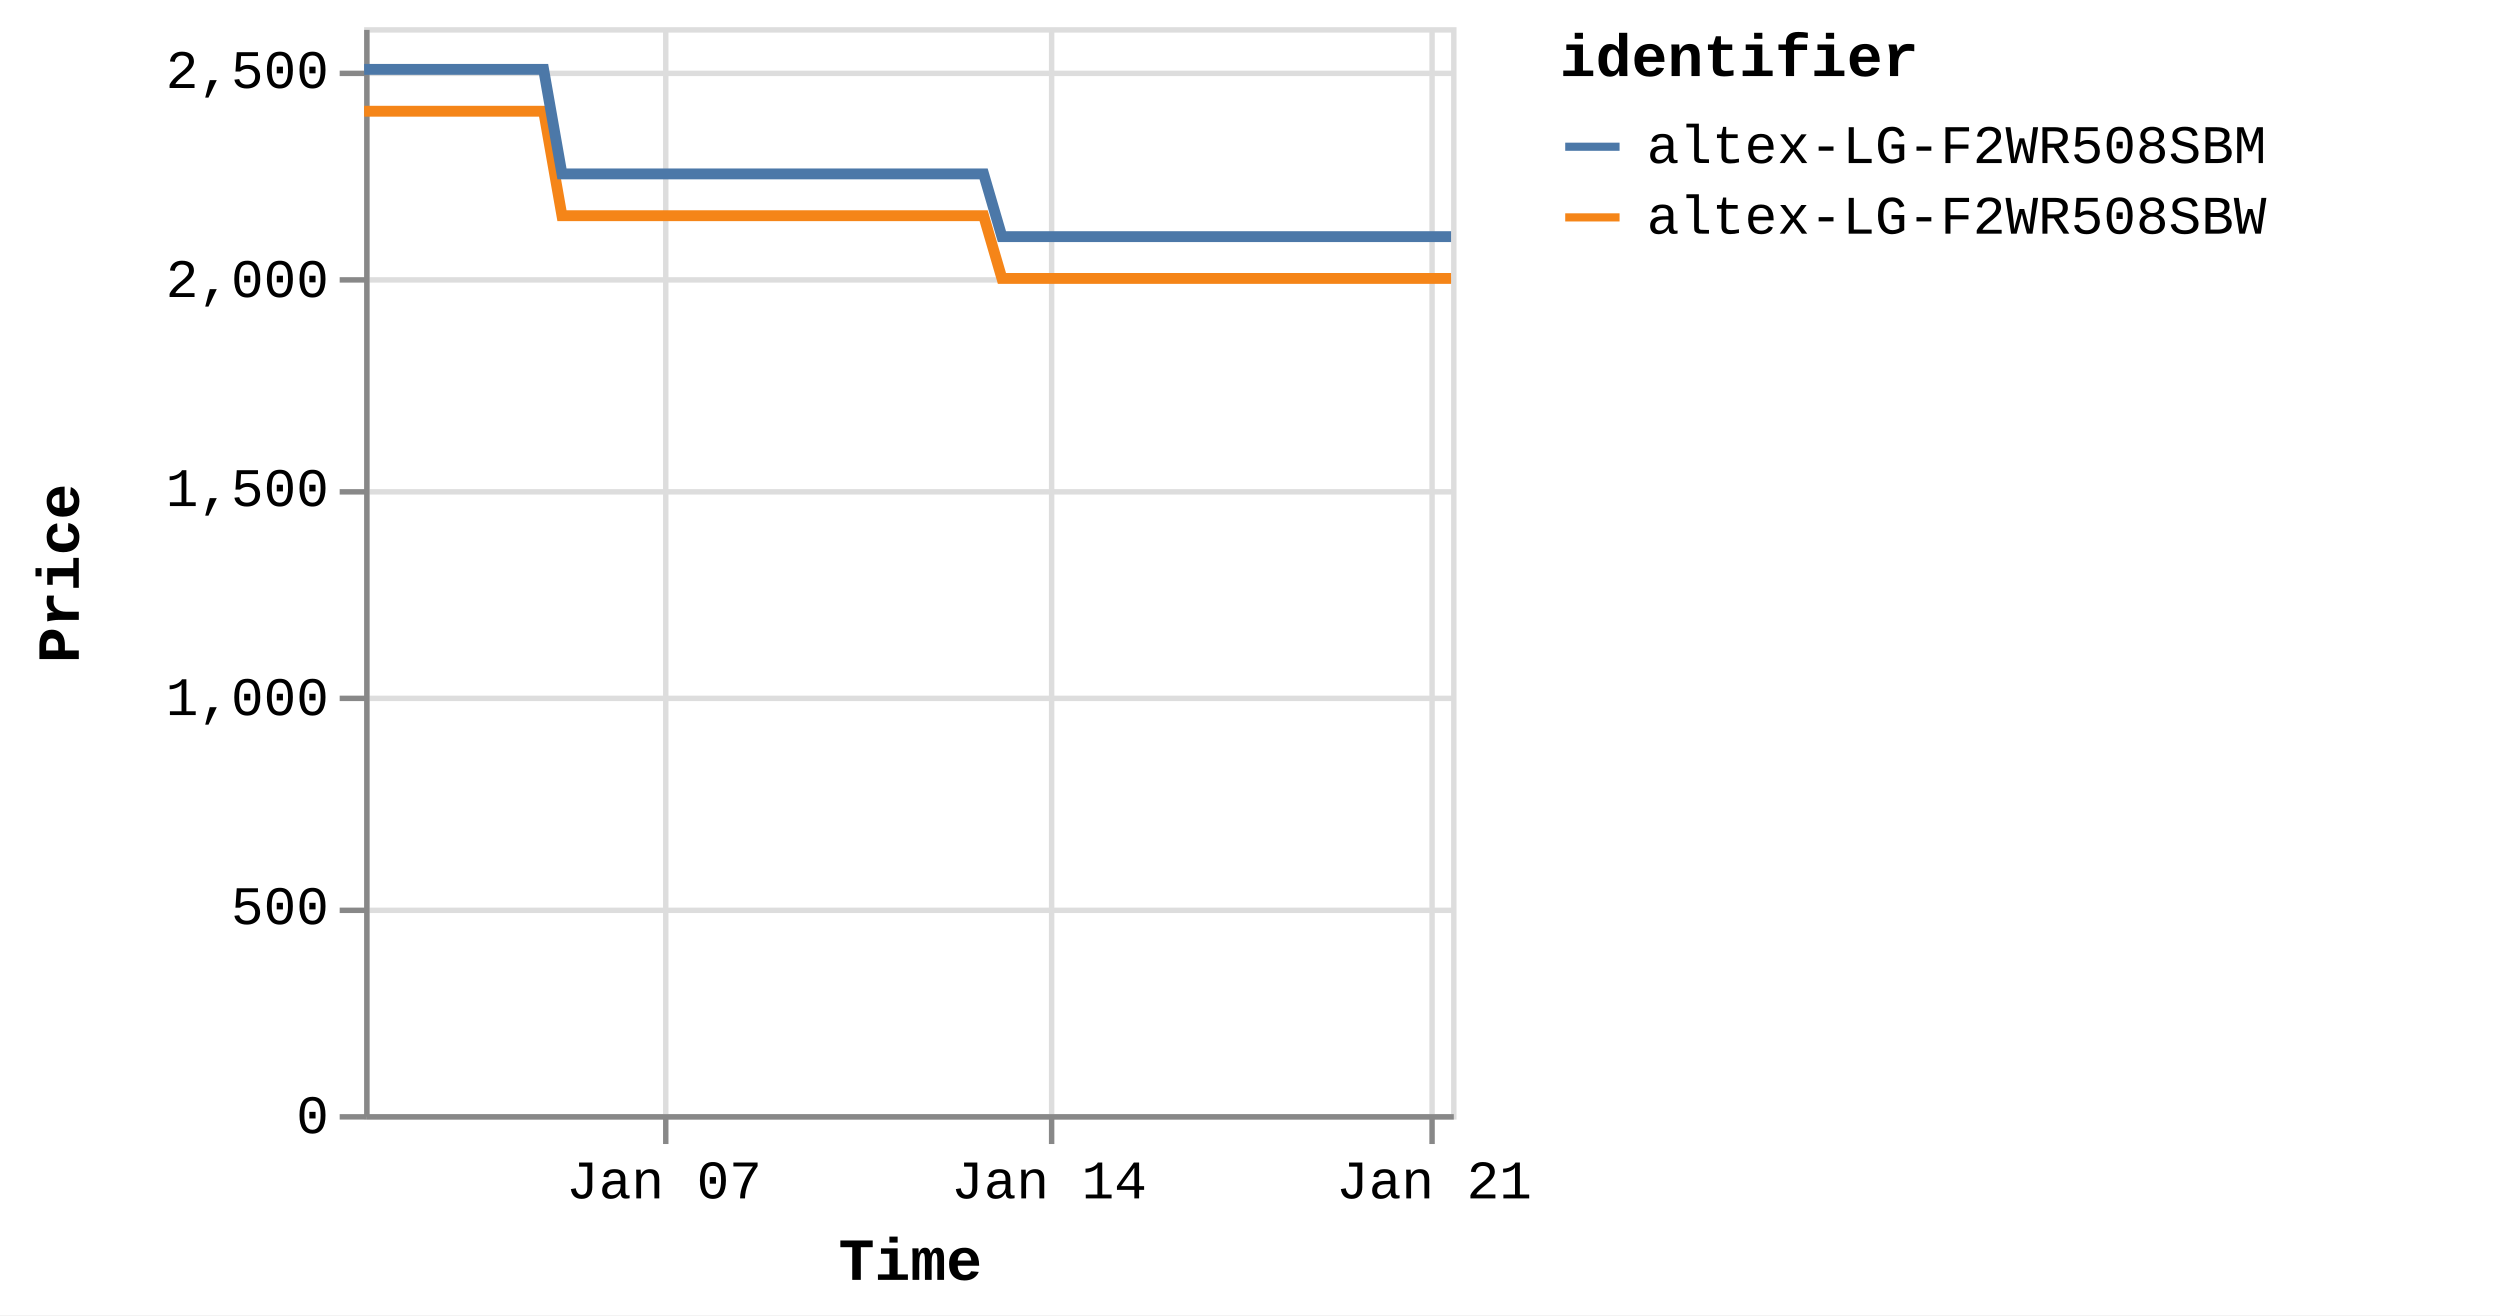
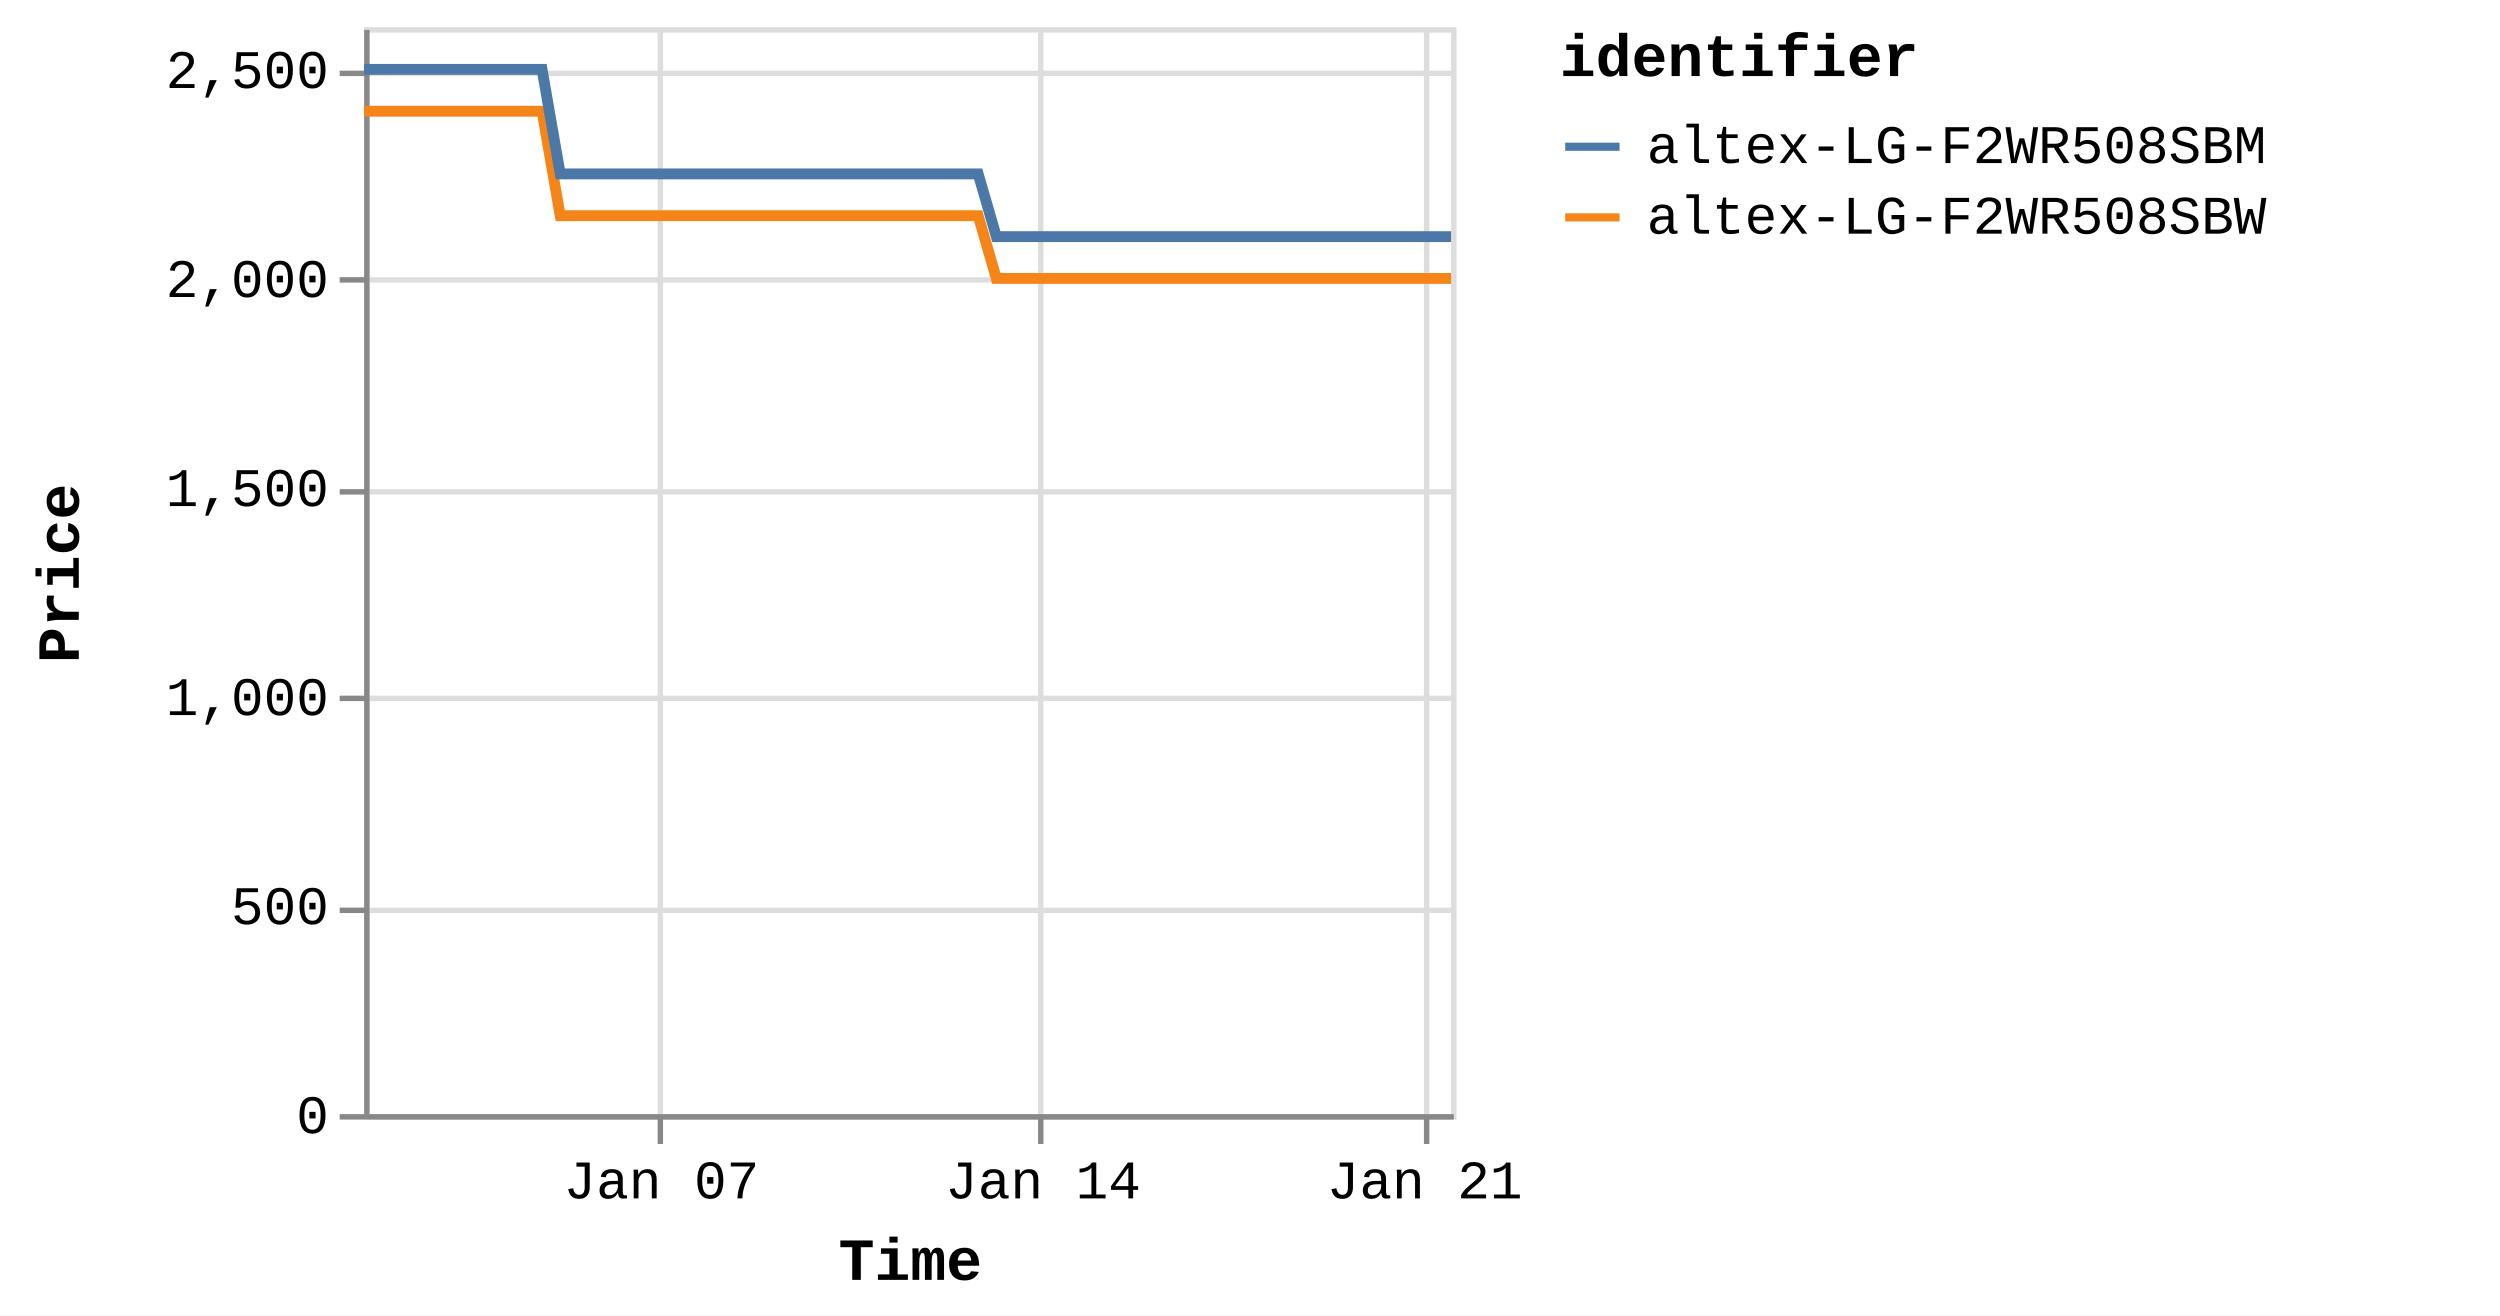
<svg xmlns="http://www.w3.org/2000/svg" version="1.1" class="marks" width="460" height="242" viewBox="0 0 460 242">
  <rect width="460" height="242" fill="white" />
  <g fill="none" stroke-miterlimit="10" transform="translate(67,5)">
    <g class="mark-group role-frame root" role="graphics-object" aria-roledescription="group mark container">
      <g transform="translate(0,0)">
        <path class="background" aria-hidden="true" d="M0.5,0.5h200v200h-200Z" stroke="#ddd" />
        <g>
          <g class="mark-group role-axis" aria-hidden="true">
            <g transform="translate(0.5,200.5)">
              <path class="background" aria-hidden="true" d="M0,0h0v0h0Z" pointer-events="none" />
              <g>
                <g class="mark-rule role-axis-grid" pointer-events="none">
-                   <line transform="translate(55,-200)" x2="0" y2="200" stroke="#ddd" stroke-width="1" opacity="1" />
-                   <line transform="translate(126,-200)" x2="0" y2="200" stroke="#ddd" stroke-width="1" opacity="1" />
-                   <line transform="translate(196,-200)" x2="0" y2="200" stroke="#ddd" stroke-width="1" opacity="1" />
+                   <line transform="translate(54,-200)" x2="0" y2="200" stroke="#ddd" stroke-width="1" opacity="1" />
+                   <line transform="translate(124,-200)" x2="0" y2="200" stroke="#ddd" stroke-width="1" opacity="1" />
+                   <line transform="translate(195,-200)" x2="0" y2="200" stroke="#ddd" stroke-width="1" opacity="1" />
                </g>
              </g>
              <path class="foreground" aria-hidden="true" d="" pointer-events="none" display="none" />
            </g>
          </g>
          <g class="mark-group role-axis" aria-hidden="true">
            <g transform="translate(0.5,0.5)">
              <path class="background" aria-hidden="true" d="M0,0h0v0h0Z" pointer-events="none" />
              <g>
                <g class="mark-rule role-axis-grid" pointer-events="none">
                  <line transform="translate(0,200)" x2="200" y2="0" stroke="#ddd" stroke-width="1" opacity="1" />
                  <line transform="translate(0,162)" x2="200" y2="0" stroke="#ddd" stroke-width="1" opacity="1" />
                  <line transform="translate(0,123)" x2="200" y2="0" stroke="#ddd" stroke-width="1" opacity="1" />
                  <line transform="translate(0,85)" x2="200" y2="0" stroke="#ddd" stroke-width="1" opacity="1" />
                  <line transform="translate(0,46)" x2="200" y2="0" stroke="#ddd" stroke-width="1" opacity="1" />
                  <line transform="translate(0,8)" x2="200" y2="0" stroke="#ddd" stroke-width="1" opacity="1" />
                </g>
              </g>
              <path class="foreground" aria-hidden="true" d="" pointer-events="none" display="none" />
            </g>
          </g>
-           <g class="mark-group role-axis" role="graphics-symbol" aria-roledescription="axis" aria-label="X-axis titled 'Time' for a time scale with values from Monday, 01 January 2024, 2:19:43 PM to Sunday, 21 January 2024, 8:38:30 AM">
+           <g class="mark-group role-axis" role="graphics-symbol" aria-roledescription="axis" aria-label="X-axis titled 'Time' for a time scale with values from Monday, 01 January 2024, 2:19:43 PM to Sunday, 21 January 2024, 12:49:57 PM">
            <g transform="translate(0.5,200.5)">
              <path class="background" aria-hidden="true" d="M0,0h0v0h0Z" pointer-events="none" />
              <g>
                <g class="mark-rule role-axis-tick" pointer-events="none">
-                   <line transform="translate(55,0)" x2="0" y2="5" stroke="#888" stroke-width="1" opacity="1" />
-                   <line transform="translate(126,0)" x2="0" y2="5" stroke="#888" stroke-width="1" opacity="1" />
-                   <line transform="translate(196,0)" x2="0" y2="5" stroke="#888" stroke-width="1" opacity="1" />
+                   <line transform="translate(54,0)" x2="0" y2="5" stroke="#888" stroke-width="1" opacity="1" />
+                   <line transform="translate(124,0)" x2="0" y2="5" stroke="#888" stroke-width="1" opacity="1" />
+                   <line transform="translate(195,0)" x2="0" y2="5" stroke="#888" stroke-width="1" opacity="1" />
                </g>
                <g class="mark-text role-axis-label" pointer-events="none">
-                   <text text-anchor="middle" transform="translate(54.67753,15)" font-family="Liberation Mono" font-size="10px" fill="#000" opacity="1">Jan 07</text>
-                   <text text-anchor="middle" transform="translate(125.5168,15)" font-family="Liberation Mono" font-size="10px" fill="#000" opacity="1">Jan 14</text>
-                   <text text-anchor="middle" transform="translate(196.3561,15)" font-family="Liberation Mono" font-size="10px" fill="#000" opacity="1">Jan 21</text>
+                   <text text-anchor="middle" transform="translate(54.19866,15)" font-family="Liberation Mono" font-size="10px" fill="#000" opacity="1">Jan 07</text>
+                   <text text-anchor="middle" transform="translate(124.4175,15)" font-family="Liberation Mono" font-size="10px" fill="#000" opacity="1">Jan 14</text>
+                   <text text-anchor="middle" transform="translate(194.6364,15)" font-family="Liberation Mono" font-size="10px" fill="#000" opacity="1">Jan 21</text>
                </g>
                <g class="mark-rule role-axis-domain" pointer-events="none">
                  <line transform="translate(0,0)" x2="200" y2="0" stroke="#888" stroke-width="1" opacity="1" />
                </g>
                <g class="mark-text role-axis-title" pointer-events="none">
                  <text text-anchor="middle" transform="translate(100,30)" font-family="Liberation Mono" font-size="11px" font-weight="bold" fill="#000" opacity="1">Time</text>
                </g>
              </g>
              <path class="foreground" aria-hidden="true" d="" pointer-events="none" display="none" />
            </g>
          </g>
          <g class="mark-group role-axis" role="graphics-symbol" aria-roledescription="axis" aria-label="Y-axis titled 'Price' for a linear scale with values from 0 to 2,600">
            <g transform="translate(0.5,0.5)">
              <path class="background" aria-hidden="true" d="M0,0h0v0h0Z" pointer-events="none" />
              <g>
                <g class="mark-rule role-axis-tick" pointer-events="none">
                  <line transform="translate(0,200)" x2="-5" y2="0" stroke="#888" stroke-width="1" opacity="1" />
                  <line transform="translate(0,162)" x2="-5" y2="0" stroke="#888" stroke-width="1" opacity="1" />
                  <line transform="translate(0,123)" x2="-5" y2="0" stroke="#888" stroke-width="1" opacity="1" />
                  <line transform="translate(0,85)" x2="-5" y2="0" stroke="#888" stroke-width="1" opacity="1" />
                  <line transform="translate(0,46)" x2="-5" y2="0" stroke="#888" stroke-width="1" opacity="1" />
                  <line transform="translate(0,8)" x2="-5" y2="0" stroke="#888" stroke-width="1" opacity="1" />
                </g>
                <g class="mark-text role-axis-label" pointer-events="none">
                  <text text-anchor="end" transform="translate(-7,203)" font-family="Liberation Mono" font-size="10px" fill="#000" opacity="1">0</text>
                  <text text-anchor="end" transform="translate(-7,164.5385)" font-family="Liberation Mono" font-size="10px" fill="#000" opacity="1">500</text>
                  <text text-anchor="end" transform="translate(-7,126.0769)" font-family="Liberation Mono" font-size="10px" fill="#000" opacity="1">1,000</text>
                  <text text-anchor="end" transform="translate(-7,87.61538)" font-family="Liberation Mono" font-size="10px" fill="#000" opacity="1">1,500</text>
                  <text text-anchor="end" transform="translate(-7,49.15385)" font-family="Liberation Mono" font-size="10px" fill="#000" opacity="1">2,000</text>
                  <text text-anchor="end" transform="translate(-7,10.69231)" font-family="Liberation Mono" font-size="10px" fill="#000" opacity="1">2,500</text>
                </g>
                <g class="mark-rule role-axis-domain" pointer-events="none">
                  <line transform="translate(0,200)" x2="0" y2="-200" stroke="#888" stroke-width="1" opacity="1" />
                </g>
                <g class="mark-text role-axis-title" pointer-events="none">
                  <text text-anchor="middle" transform="translate(-51,100) rotate(-90) translate(0,-2)" font-family="Liberation Mono" font-size="11px" font-weight="bold" fill="#000" opacity="1">Price</text>
                </g>
              </g>
              <path class="foreground" aria-hidden="true" d="" pointer-events="none" display="none" />
            </g>
          </g>
          <g class="mark-group role-scope pathgroup" role="graphics-object" aria-roledescription="group mark container">
            <g transform="translate(0,0)">
              <path class="background" aria-hidden="true" d="M0,0h200v200h-200Z" />
              <g>
                <g class="mark-line role-mark marks" role="graphics-object" aria-roledescription="line mark container">
-                   <path aria-label="Time: Jan 01, 2024; Price: 2399; identifier: altex-LG-F2WR508SBW" role="graphics-symbol" aria-roledescription="line mark" d="M0,15.462L1.059,15.462L2.662,15.462L6.035,15.462L7.724,15.462L9.497,15.462L11.108,15.462L12.781,15.462L16.156,15.462L17.843,15.462L19.618,15.462L21.231,15.462L22.898,15.462L26.276,15.462L27.965,15.462L29.735,15.462L31.362,15.462L33.023,15.462L36.4,34.692L38.086,34.692L39.857,34.692L41.477,34.692L43.14,34.692L46.517,34.692L48.202,34.692L49.969,34.692L51.589,34.692L53.26,34.692L56.644,34.692L58.321,34.692L60.088,34.692L61.709,34.692L63.38,34.692L66.763,34.692L68.454,34.692L70.228,34.692L71.842,34.692L73.498,34.692L76.886,34.692L78.57,34.692L80.366,34.692L81.965,34.692L83.62,34.692L87.004,34.692L88.692,34.692L90.467,34.692L92.077,34.692L93.74,34.692L97.122,34.692L98.81,34.692L100.59,34.692L102.203,34.692L103.86,34.692L107.241,34.692L108.93,34.692L110.702,34.692L112.319,34.692L113.981,34.692L117.356,46.231L119.04,46.231L120.807,46.231L122.428,46.231L124.098,46.231L127.483,46.231L129.159,46.231L130.925,46.231L132.544,46.231L134.219,46.231L137.604,46.231L139.293,46.231L141.074,46.231L142.684,46.231L144.339,46.231L147.72,46.231L149.414,46.231L151.19,46.231L152.806,46.231L154.459,46.231L157.84,46.231L159.534,46.231L161.312,46.231L162.923,46.231L164.579,46.231L167.958,46.231L169.647,46.231L171.426,46.231L173.036,46.231L174.703,46.231L178.081,46.231L179.769,46.231L181.547,46.231L183.164,46.231L184.818,46.231L188.201,46.231L189.878,46.231L191.648,46.231L193.274,46.231L194.941,46.231L198.313,46.231L199.999,46.231" stroke="#f58518" stroke-width="2" />
+                   <path aria-label="Time: Jan 01, 2024; Price: 2399; identifier: altex-LG-F2WR508SBW" role="graphics-symbol" aria-roledescription="line mark" d="M0,15.462L1.05,15.462L2.639,15.462L5.982,15.462L7.656,15.462L9.414,15.462L11.011,15.462L12.669,15.462L16.014,15.462L17.687,15.462L19.447,15.462L21.045,15.462L22.698,15.462L26.046,15.462L27.72,15.462L29.475,15.462L31.087,15.462L32.733,15.462L36.082,34.692L37.752,34.692L39.507,34.692L41.114,34.692L42.762,34.692L46.11,34.692L47.78,34.692L49.532,34.692L51.137,34.692L52.793,34.692L56.148,34.692L57.81,34.692L59.562,34.692L61.169,34.692L62.825,34.692L66.178,34.692L67.854,34.692L69.613,34.692L71.213,34.692L72.855,34.692L76.213,34.692L77.882,34.692L79.662,34.692L81.247,34.692L82.888,34.692L86.242,34.692L87.915,34.692L89.675,34.692L91.271,34.692L92.919,34.692L96.271,34.692L97.944,34.692L99.709,34.692L101.308,34.692L102.951,34.692L106.301,34.692L107.976,34.692L109.732,34.692L111.335,34.692L112.983,34.692L116.328,46.231L117.997,46.231L119.749,46.231L121.356,46.231L123.011,46.231L126.366,46.231L128.028,46.231L129.779,46.231L131.384,46.231L133.043,46.231L136.399,46.231L138.073,46.231L139.839,46.231L141.435,46.231L143.075,46.231L146.426,46.231L148.106,46.231L149.866,46.231L151.468,46.231L153.106,46.231L156.458,46.231L158.137,46.231L159.899,46.231L161.496,46.231L163.138,46.231L166.487,46.231L168.161,46.231L169.925,46.231L171.52,46.231L173.173,46.231L176.522,46.231L178.195,46.231L179.957,46.231L181.56,46.231L183.2,46.231L186.552,46.231L188.215,46.231L189.969,46.231L191.582,46.231L193.234,46.231L196.577,46.231L198.248,46.231L200,46.231" stroke="#f58518" stroke-width="2" />
                </g>
              </g>
              <path class="foreground" aria-hidden="true" d="" display="none" />
            </g>
            <g transform="translate(0,0)">
              <path class="background" aria-hidden="true" d="M0,0h200v200h-200Z" />
              <g>
                <g class="mark-line role-mark marks" role="graphics-object" aria-roledescription="line mark container">
-                   <path aria-label="Time: Jan 01, 2024; Price: 2499; identifier: altex-LG-F2WR508SBM" role="graphics-symbol" aria-roledescription="line mark" d="M0.001,7.769L1.06,7.769L2.662,7.769L6.036,7.769L7.724,7.769L9.497,7.769L11.108,7.769L12.781,7.769L16.156,7.769L17.844,7.769L19.619,7.769L21.231,7.769L22.899,7.769L26.276,7.769L27.965,7.769L29.736,7.769L31.362,7.769L33.024,7.769L36.401,27L38.086,27L39.857,27L41.477,27L43.14,27L46.518,27L48.202,27L49.969,27L51.589,27L53.26,27L56.644,27L58.321,27L60.088,27L61.71,27L63.38,27L66.763,27L68.454,27L70.229,27L71.843,27L73.499,27L76.886,27L78.571,27L80.366,27L81.965,27L83.62,27L87.005,27L88.692,27L90.468,27L92.077,27L93.74,27L97.122,27L98.81,27L100.59,27L102.204,27L103.86,27L107.241,27L108.93,27L110.702,27L112.319,27L113.981,27L117.356,38.538L119.04,38.538L120.807,38.538L122.428,38.538L124.099,38.538L127.483,38.538L129.16,38.538L130.926,38.538L132.545,38.538L134.219,38.538L137.605,38.538L139.294,38.538L141.075,38.538L142.684,38.538L144.339,38.538L147.72,38.538L149.414,38.538L151.19,38.538L152.809,38.538L154.459,38.538L157.841,38.538L159.534,38.538L161.312,38.538L162.923,38.538L164.579,38.538L167.959,38.538L169.647,38.538L171.426,38.538L173.036,38.538L174.704,38.538L178.082,38.538L179.77,38.538L181.547,38.538L183.165,38.538L184.819,38.538L188.201,38.538L189.878,38.538L191.648,38.538L193.275,38.538L194.942,38.538L198.314,38.538L200,38.538" stroke="#4c78a8" stroke-width="2" />
+                   <path aria-label="Time: Jan 01, 2024; Price: 2499; identifier: altex-LG-F2WR508SBM" role="graphics-symbol" aria-roledescription="line mark" d="M0.001,7.769L1.05,7.769L2.639,7.769L5.983,7.769L7.657,7.769L9.414,7.769L11.011,7.769L12.669,7.769L16.015,7.769L17.688,7.769L19.447,7.769L21.045,7.769L22.699,7.769L26.046,7.769L27.72,7.769L29.475,7.769L31.087,7.769L32.735,7.769L36.082,27L37.752,27L39.508,27L41.114,27L42.762,27L46.111,27L47.78,27L49.532,27L51.137,27L52.793,27L56.148,27L57.811,27L59.562,27L61.169,27L62.825,27L66.179,27L67.855,27L69.614,27L71.213,27L72.855,27L76.213,27L77.882,27L79.663,27L81.247,27L82.888,27L86.243,27L87.915,27L89.675,27L91.271,27L92.919,27L96.271,27L97.945,27L99.709,27L101.308,27L102.951,27L106.302,27L107.976,27L109.733,27L111.335,27L112.983,27L116.328,38.538L117.997,38.538L119.749,38.538L121.356,38.538L123.012,38.538L126.367,38.538L128.028,38.538L129.779,38.538L131.384,38.538L133.044,38.538L136.399,38.538L138.074,38.538L139.839,38.538L141.435,38.538L143.075,38.538L146.426,38.538L148.106,38.538L149.866,38.538L151.471,38.538L153.107,38.538L156.458,38.538L158.137,38.538L159.899,38.538L161.496,38.538L163.138,38.538L166.488,38.538L168.162,38.538L169.925,38.538L171.521,38.538L173.174,38.538L176.522,38.538L178.195,38.538L179.957,38.538L181.56,38.538L183.2,38.538L186.553,38.538L188.215,38.538L189.97,38.538L191.582,38.538L193.234,38.538L196.577,38.538L198.248,38.538L200,38.538" stroke="#4c78a8" stroke-width="2" />
                </g>
              </g>
              <path class="foreground" aria-hidden="true" d="" display="none" />
            </g>
          </g>
          <g class="mark-group role-legend" role="graphics-symbol" aria-roledescription="legend" aria-label="Symbol legend titled 'identifier' for stroke color with 2 values: altex-LG-F2WR508SBM, altex-LG-F2WR508SBW">
            <g transform="translate(220,0)">
              <path class="background" aria-hidden="true" d="M0,0h168v40h-168Z" pointer-events="none" />
              <g>
                <g class="mark-group role-legend-entry">
                  <g transform="translate(0,16)">
                    <path class="background" aria-hidden="true" d="M0,0h0v0h0Z" pointer-events="none" />
                    <g>
                      <g class="mark-group role-scope" role="graphics-object" aria-roledescription="group mark container">
                        <g transform="translate(0,0)">
                          <path class="background" aria-hidden="true" d="M0,0h168v11h-168Z" pointer-events="none" opacity="1" />
                          <g>
                            <g class="mark-symbol role-legend-symbol" pointer-events="none">
                              <path transform="translate(6,6)" d="M-5,0L5,0" stroke="#4c78a8" stroke-width="1.5" opacity="1" />
                            </g>
                            <g class="mark-text role-legend-label" pointer-events="none">
                              <text text-anchor="start" transform="translate(16,9)" font-family="Liberation Mono" font-size="10px" fill="#000" opacity="1">altex-LG-F2WR508SBM</text>
                            </g>
                          </g>
                          <path class="foreground" aria-hidden="true" d="" pointer-events="none" display="none" />
                        </g>
                        <g transform="translate(0,13)">
                          <path class="background" aria-hidden="true" d="M0,0h168v11h-168Z" pointer-events="none" opacity="1" />
                          <g>
                            <g class="mark-symbol role-legend-symbol" pointer-events="none">
                              <path transform="translate(6,6)" d="M-5,0L5,0" stroke="#f58518" stroke-width="1.5" opacity="1" />
                            </g>
                            <g class="mark-text role-legend-label" pointer-events="none">
                              <text text-anchor="start" transform="translate(16,9)" font-family="Liberation Mono" font-size="10px" fill="#000" opacity="1">altex-LG-F2WR508SBW</text>
                            </g>
                          </g>
                          <path class="foreground" aria-hidden="true" d="" pointer-events="none" display="none" />
                        </g>
                      </g>
                    </g>
                    <path class="foreground" aria-hidden="true" d="" pointer-events="none" display="none" />
                  </g>
                </g>
                <g class="mark-text role-legend-title" pointer-events="none">
                  <text text-anchor="start" transform="translate(0,9)" font-family="Liberation Mono" font-size="11px" font-weight="bold" fill="#000" opacity="1">identifier</text>
                </g>
              </g>
              <path class="foreground" aria-hidden="true" d="" pointer-events="none" display="none" />
            </g>
          </g>
        </g>
        <path class="foreground" aria-hidden="true" d="" display="none" />
      </g>
    </g>
  </g>
</svg>
